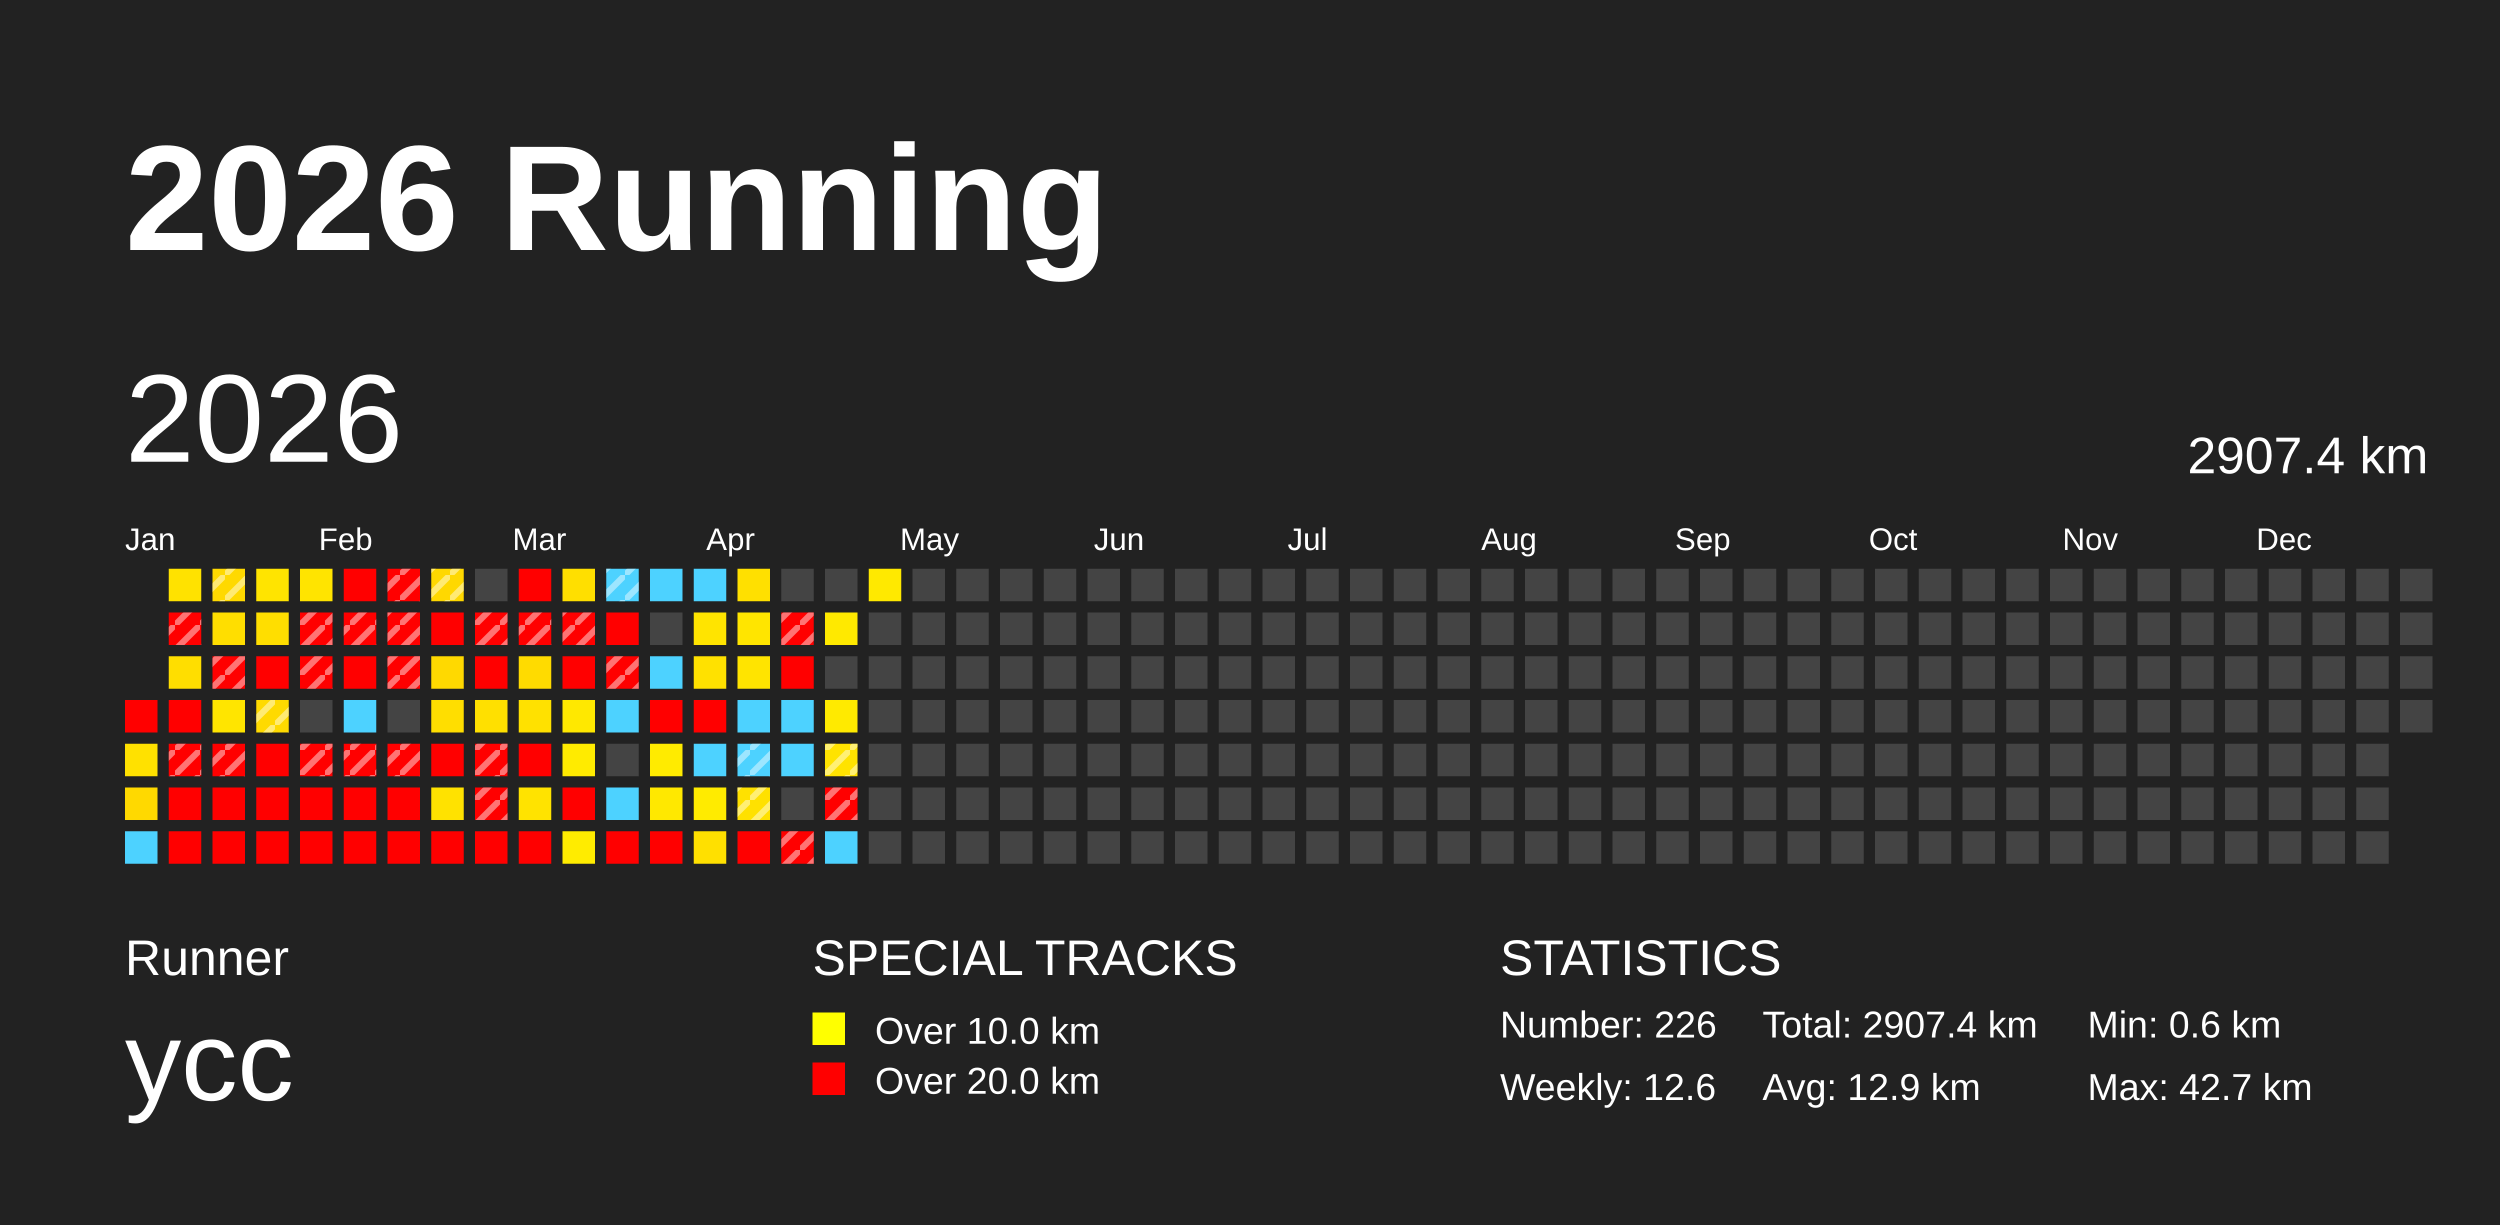
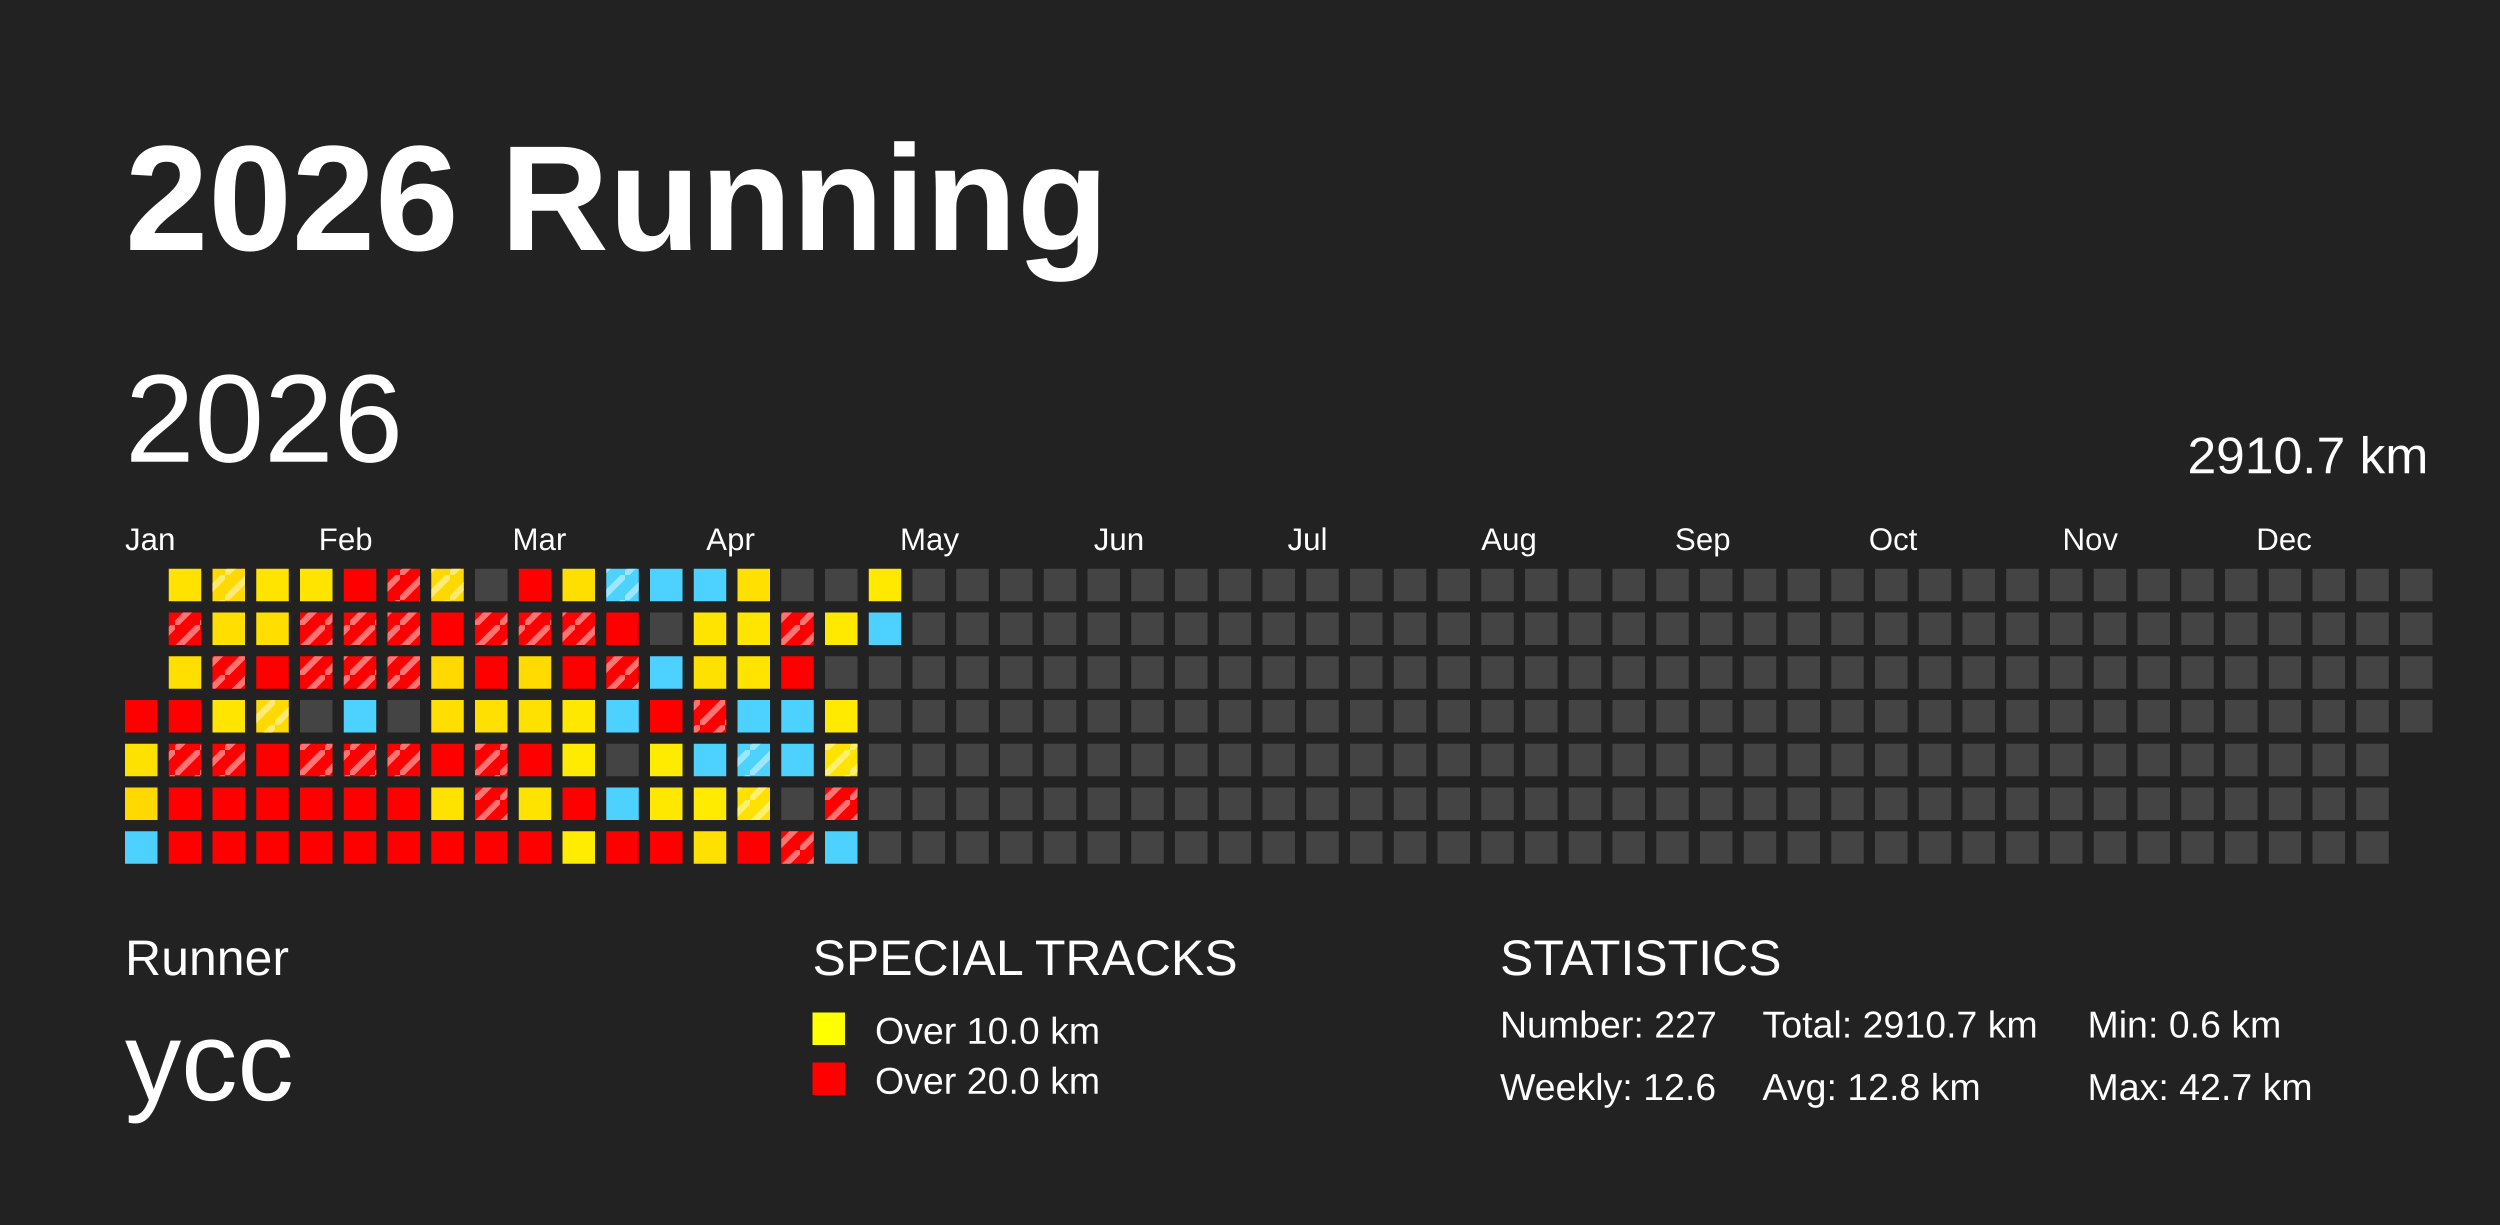
<svg xmlns="http://www.w3.org/2000/svg" baseProfile="full" height="98mm" version="1.1" viewBox="0,0,200,98" width="200mm">
  <defs>
    <pattern height="2" id="indoor-stripe" patternUnits="userSpaceOnUse" width="2">
      <line stroke="white" stroke-opacity="0.45" stroke-width="0.5" x1="0" x2="2" y1="2" y2="0" />
    </pattern>
  </defs>
  <rect fill="#222222" height="98" width="200" x="0" y="0" />
  <text fill="#FFFFFF" style="font-size:12px; font-family:Arial; font-weight:bold;" x="10" y="20">2026 Running</text>
  <text fill="#FFFFFF" style="font-size:4px; font-family:Arial" x="10" y="78">Runner</text>
  <text fill="#FFFFFF" style="font-size:9px; font-family:Arial" x="10" y="88">ycc</text>
  <text fill="#FFFFFF" style="font-size:4px; font-family:Arial" x="65" y="78">SPECIAL TRACKS</text>
  <rect fill="yellow" height="2.6" width="2.6" x="65" y="81" />
  <text fill="#FFFFFF" style="font-size:3px; font-family:Arial" x="70" y="83.5">Over 10.0 km</text>
  <rect fill="red" height="2.6" width="2.6" x="65" y="85" />
  <text fill="#FFFFFF" style="font-size:3px; font-family:Arial" x="70" y="87.5">Over 20.0 km</text>
  <text fill="#FFFFFF" style="font-size:4px; font-family:Arial" x="120" y="78">STATISTICS</text>
-   <text fill="#FFFFFF" style="font-size:3px; font-family:Arial" x="120" y="83">Number: 226</text>
+   <text fill="#FFFFFF" style="font-size:3px; font-family:Arial" x="120" y="83">Number: 227</text>
  <text fill="#FFFFFF" style="font-size:3px; font-family:Arial" x="120" y="88">Weekly: 12.6</text>
-   <text fill="#FFFFFF" style="font-size:3px; font-family:Arial" x="141" y="83">Total: 2907.4 km</text>
-   <text fill="#FFFFFF" style="font-size:3px; font-family:Arial" x="141" y="88">Avg: 12.9 km</text>
+   <text fill="#FFFFFF" style="font-size:3px; font-family:Arial" x="141" y="83">Total: 2910.7 km</text>
+   <text fill="#FFFFFF" style="font-size:3px; font-family:Arial" x="141" y="88">Avg: 12.8 km</text>
  <text fill="#FFFFFF" style="font-size:3px; font-family:Arial" x="167" y="83">Min: 0.6 km</text>
  <text fill="#FFFFFF" style="font-size:3px; font-family:Arial" x="167" y="88">Max: 42.7 km</text>
  <text dominant-baseline="hanging" fill="#FFFFFF" style="font-size:10.0px; font-family:Arial;" x="10" y="30">2026</text>
-   <text dominant-baseline="hanging" fill="#FFFFFF" style="font-size:4.125px; font-family:Arial;" x="175" y="35">2907.4 km</text>
+   <text dominant-baseline="hanging" fill="#FFFFFF" style="font-size:4.125px; font-family:Arial;" x="175" y="35">2910.7 km</text>
  <text fill="#FFFFFF" style="font-size:2.5px; font-family:Arial" x="10.0" y="44">Jan</text>
  <text fill="#FFFFFF" style="font-size:2.5px; font-family:Arial" x="25.5" y="44">Feb</text>
  <text fill="#FFFFFF" style="font-size:2.5px; font-family:Arial" x="41.0" y="44">Mar</text>
  <text fill="#FFFFFF" style="font-size:2.5px; font-family:Arial" x="56.5" y="44">Apr</text>
  <text fill="#FFFFFF" style="font-size:2.5px; font-family:Arial" x="72.0" y="44">May</text>
  <text fill="#FFFFFF" style="font-size:2.5px; font-family:Arial" x="87.5" y="44">Jun</text>
  <text fill="#FFFFFF" style="font-size:2.5px; font-family:Arial" x="103.0" y="44">Jul</text>
  <text fill="#FFFFFF" style="font-size:2.5px; font-family:Arial" x="118.5" y="44">Aug</text>
  <text fill="#FFFFFF" style="font-size:2.5px; font-family:Arial" x="134.0" y="44">Sep</text>
  <text fill="#FFFFFF" style="font-size:2.5px; font-family:Arial" x="149.5" y="44">Oct</text>
  <text fill="#FFFFFF" style="font-size:2.5px; font-family:Arial" x="165.0" y="44">Nov</text>
  <text fill="#FFFFFF" style="font-size:2.5px; font-family:Arial" x="180.5" y="44">Dec</text>
  <rect fill="red" height="2.6" width="2.6" x="10.0" y="56.0" />
  <rect fill="#ffe100" height="2.6" width="2.6" x="10.0" y="59.5" />
  <rect fill="#ffd900" height="2.6" width="2.6" x="10.0" y="63.0" />
  <rect fill="#4dd2ff" height="2.6" width="2.6" x="10.0" y="66.5" />
  <rect fill="#ffe200" height="2.6" width="2.6" x="13.5" y="45.5" />
  <rect fill="red" height="2.6" width="2.6" x="13.5" y="49.0" />
  <rect fill="url(#indoor-stripe)" height="2.6" width="2.6" x="13.5" y="49.0" />
  <rect fill="#ffde00" height="2.6" width="2.6" x="13.5" y="52.5" />
  <rect fill="red" height="2.6" width="2.6" x="13.5" y="56.0" />
  <rect fill="red" height="2.6" width="2.6" x="13.5" y="59.5" />
  <rect fill="url(#indoor-stripe)" height="2.6" width="2.6" x="13.5" y="59.5" />
  <rect fill="red" height="2.6" width="2.6" x="13.5" y="63.0" />
  <rect fill="red" height="2.6" width="2.6" x="13.5" y="66.5" />
  <rect fill="#ffd900" height="2.6" width="2.6" x="17.0" y="45.5" />
  <rect fill="url(#indoor-stripe)" height="2.6" width="2.6" x="17.0" y="45.5" />
  <rect fill="#ffde00" height="2.6" width="2.6" x="17.0" y="49.0" />
  <rect fill="red" height="2.6" width="2.6" x="17.0" y="52.5" />
  <rect fill="url(#indoor-stripe)" height="2.6" width="2.6" x="17.0" y="52.5" />
  <rect fill="#ffe500" height="2.6" width="2.6" x="17.0" y="56.0" />
  <rect fill="red" height="2.6" width="2.6" x="17.0" y="59.5" />
  <rect fill="url(#indoor-stripe)" height="2.6" width="2.6" x="17.0" y="59.5" />
  <rect fill="red" height="2.6" width="2.6" x="17.0" y="63.0" />
  <rect fill="red" height="2.6" width="2.6" x="17.0" y="66.5" />
  <rect fill="#ffe400" height="2.6" width="2.6" x="20.5" y="45.5" />
  <rect fill="#ffde00" height="2.6" width="2.6" x="20.5" y="49.0" />
  <rect fill="red" height="2.6" width="2.6" x="20.5" y="52.5" />
  <rect fill="#ffda00" height="2.6" width="2.6" x="20.5" y="56.0" />
  <rect fill="url(#indoor-stripe)" height="2.6" width="2.6" x="20.5" y="56.0" />
  <rect fill="red" height="2.6" width="2.6" x="20.5" y="59.5" />
  <rect fill="red" height="2.6" width="2.6" x="20.5" y="63.0" />
  <rect fill="red" height="2.6" width="2.6" x="20.5" y="66.5" />
  <rect fill="#ffe400" height="2.6" width="2.6" x="24.0" y="45.5" />
  <rect fill="red" height="2.6" width="2.6" x="24.0" y="49.0" />
  <rect fill="url(#indoor-stripe)" height="2.6" width="2.6" x="24.0" y="49.0" />
  <rect fill="red" height="2.6" width="2.6" x="24.0" y="52.5" />
  <rect fill="url(#indoor-stripe)" height="2.6" width="2.6" x="24.0" y="52.5" />
  <rect fill="#444444" height="2.6" width="2.6" x="24.0" y="56.0" />
  <rect fill="red" height="2.6" width="2.6" x="24.0" y="59.5" />
  <rect fill="url(#indoor-stripe)" height="2.6" width="2.6" x="24.0" y="59.5" />
  <rect fill="red" height="2.6" width="2.6" x="24.0" y="63.0" />
  <rect fill="red" height="2.6" width="2.6" x="24.0" y="66.5" />
  <rect fill="red" height="2.6" width="2.6" x="27.5" y="45.5" />
  <rect fill="red" height="2.6" width="2.6" x="27.5" y="49.0" />
  <rect fill="url(#indoor-stripe)" height="2.6" width="2.6" x="27.5" y="49.0" />
  <rect fill="red" height="2.6" width="2.6" x="27.5" y="52.5" />
+   <rect fill="url(#indoor-stripe)" height="2.6" width="2.6" x="27.5" y="52.5" />
  <rect fill="#4dd2ff" height="2.6" width="2.6" x="27.5" y="56.0" />
  <rect fill="red" height="2.6" width="2.6" x="27.5" y="59.5" />
  <rect fill="url(#indoor-stripe)" height="2.6" width="2.6" x="27.5" y="59.5" />
  <rect fill="red" height="2.6" width="2.6" x="27.5" y="63.0" />
  <rect fill="red" height="2.6" width="2.6" x="27.5" y="66.5" />
  <rect fill="red" height="2.6" width="2.6" x="31.0" y="45.5" />
  <rect fill="url(#indoor-stripe)" height="2.6" width="2.6" x="31.0" y="45.5" />
  <rect fill="red" height="2.6" width="2.6" x="31.0" y="49.0" />
  <rect fill="url(#indoor-stripe)" height="2.6" width="2.6" x="31.0" y="49.0" />
  <rect fill="red" height="2.6" width="2.6" x="31.0" y="52.5" />
  <rect fill="url(#indoor-stripe)" height="2.6" width="2.6" x="31.0" y="52.5" />
  <rect fill="#444444" height="2.6" width="2.6" x="31.0" y="56.0" />
  <rect fill="red" height="2.6" width="2.6" x="31.0" y="59.5" />
  <rect fill="url(#indoor-stripe)" height="2.6" width="2.6" x="31.0" y="59.5" />
  <rect fill="red" height="2.6" width="2.6" x="31.0" y="63.0" />
  <rect fill="red" height="2.6" width="2.6" x="31.0" y="66.5" />
  <rect fill="#ffd800" height="2.6" width="2.6" x="34.5" y="45.5" />
  <rect fill="url(#indoor-stripe)" height="2.6" width="2.6" x="34.5" y="45.5" />
  <rect fill="red" height="2.6" width="2.6" x="34.5" y="49.0" />
  <rect fill="#ffd900" height="2.6" width="2.6" x="34.5" y="52.5" />
  <rect fill="#ffde00" height="2.6" width="2.6" x="34.5" y="56.0" />
  <rect fill="red" height="2.6" width="2.6" x="34.5" y="59.5" />
  <rect fill="#ffe200" height="2.6" width="2.6" x="34.5" y="63.0" />
  <rect fill="red" height="2.6" width="2.6" x="34.5" y="66.5" />
  <rect fill="#444444" height="2.6" width="2.6" x="38.0" y="45.5" />
  <rect fill="red" height="2.6" width="2.6" x="38.0" y="49.0" />
  <rect fill="url(#indoor-stripe)" height="2.6" width="2.6" x="38.0" y="49.0" />
  <rect fill="red" height="2.6" width="2.6" x="38.0" y="52.5" />
  <rect fill="#ffe000" height="2.6" width="2.6" x="38.0" y="56.0" />
  <rect fill="red" height="2.6" width="2.6" x="38.0" y="59.5" />
  <rect fill="url(#indoor-stripe)" height="2.6" width="2.6" x="38.0" y="59.5" />
  <rect fill="red" height="2.6" width="2.6" x="38.0" y="63.0" />
  <rect fill="url(#indoor-stripe)" height="2.6" width="2.6" x="38.0" y="63.0" />
  <rect fill="red" height="2.6" width="2.6" x="38.0" y="66.5" />
  <rect fill="red" height="2.6" width="2.6" x="41.5" y="45.5" />
  <rect fill="red" height="2.6" width="2.6" x="41.5" y="49.0" />
  <rect fill="url(#indoor-stripe)" height="2.6" width="2.6" x="41.5" y="49.0" />
  <rect fill="#ffdb00" height="2.6" width="2.6" x="41.5" y="52.5" />
  <rect fill="#ffe100" height="2.6" width="2.6" x="41.5" y="56.0" />
  <rect fill="red" height="2.6" width="2.6" x="41.5" y="59.5" />
  <rect fill="#ffe300" height="2.6" width="2.6" x="41.5" y="63.0" />
  <rect fill="red" height="2.6" width="2.6" x="41.5" y="66.5" />
  <rect fill="#ffdf00" height="2.6" width="2.6" x="45.0" y="45.5" />
  <rect fill="red" height="2.6" width="2.6" x="45.0" y="49.0" />
  <rect fill="url(#indoor-stripe)" height="2.6" width="2.6" x="45.0" y="49.0" />
  <rect fill="red" height="2.6" width="2.6" x="45.0" y="52.5" />
  <rect fill="#ffe800" height="2.6" width="2.6" x="45.0" y="56.0" />
  <rect fill="#ffeb00" height="2.6" width="2.6" x="45.0" y="59.5" />
  <rect fill="red" height="2.6" width="2.6" x="45.0" y="63.0" />
  <rect fill="#ffec00" height="2.6" width="2.6" x="45.0" y="66.5" />
  <rect fill="#4dd2ff" height="2.6" width="2.6" x="48.5" y="45.5" />
  <rect fill="url(#indoor-stripe)" height="2.6" width="2.6" x="48.5" y="45.5" />
  <rect fill="red" height="2.6" width="2.6" x="48.5" y="49.0" />
  <rect fill="red" height="2.6" width="2.6" x="48.5" y="52.5" />
  <rect fill="url(#indoor-stripe)" height="2.6" width="2.6" x="48.5" y="52.5" />
  <rect fill="#4dd2ff" height="2.6" width="2.6" x="48.5" y="56.0" />
  <rect fill="#444444" height="2.6" width="2.6" x="48.5" y="59.5" />
  <rect fill="#4dd2ff" height="2.6" width="2.6" x="48.5" y="63.0" />
  <rect fill="red" height="2.6" width="2.6" x="48.5" y="66.5" />
  <rect fill="#4dd2ff" height="2.6" width="2.6" x="52.0" y="45.5" />
  <rect fill="#444444" height="2.6" width="2.6" x="52.0" y="49.0" />
  <rect fill="#4dd2ff" height="2.6" width="2.6" x="52.0" y="52.5" />
  <rect fill="red" height="2.6" width="2.6" x="52.0" y="56.0" />
  <rect fill="#ffeb00" height="2.6" width="2.6" x="52.0" y="59.5" />
  <rect fill="#ffe800" height="2.6" width="2.6" x="52.0" y="63.0" />
  <rect fill="red" height="2.6" width="2.6" x="52.0" y="66.5" />
  <rect fill="#4dd2ff" height="2.6" width="2.6" x="55.5" y="45.5" />
  <rect fill="#ffe400" height="2.6" width="2.6" x="55.5" y="49.0" />
  <rect fill="#ffe100" height="2.6" width="2.6" x="55.5" y="52.5" />
  <rect fill="red" height="2.6" width="2.6" x="55.5" y="56.0" />
+   <rect fill="url(#indoor-stripe)" height="2.6" width="2.6" x="55.5" y="56.0" />
  <rect fill="#4dd2ff" height="2.6" width="2.6" x="55.5" y="59.5" />
  <rect fill="#ffeb00" height="2.6" width="2.6" x="55.5" y="63.0" />
  <rect fill="#ffe000" height="2.6" width="2.6" x="55.5" y="66.5" />
  <rect fill="#ffe000" height="2.6" width="2.6" x="59.0" y="45.5" />
  <rect fill="#ffe500" height="2.6" width="2.6" x="59.0" y="49.0" />
  <rect fill="#ffe400" height="2.6" width="2.6" x="59.0" y="52.5" />
  <rect fill="#4dd2ff" height="2.6" width="2.6" x="59.0" y="56.0" />
  <rect fill="#4dd2ff" height="2.6" width="2.6" x="59.0" y="59.5" />
  <rect fill="url(#indoor-stripe)" height="2.6" width="2.6" x="59.0" y="59.5" />
  <rect fill="#ffe100" height="2.6" width="2.6" x="59.0" y="63.0" />
  <rect fill="url(#indoor-stripe)" height="2.6" width="2.6" x="59.0" y="63.0" />
  <rect fill="red" height="2.6" width="2.6" x="59.0" y="66.5" />
  <rect fill="#444444" height="2.6" width="2.6" x="62.5" y="45.5" />
  <rect fill="red" height="2.6" width="2.6" x="62.5" y="49.0" />
  <rect fill="url(#indoor-stripe)" height="2.6" width="2.6" x="62.5" y="49.0" />
  <rect fill="red" height="2.6" width="2.6" x="62.5" y="52.5" />
  <rect fill="#4dd2ff" height="2.6" width="2.6" x="62.5" y="56.0" />
  <rect fill="#4dd2ff" height="2.6" width="2.6" x="62.5" y="59.5" />
  <rect fill="#444444" height="2.6" width="2.6" x="62.5" y="63.0" />
  <rect fill="red" height="2.6" width="2.6" x="62.5" y="66.5" />
  <rect fill="url(#indoor-stripe)" height="2.6" width="2.6" x="62.5" y="66.5" />
  <rect fill="#444444" height="2.6" width="2.6" x="66.0" y="45.5" />
  <rect fill="#ffe900" height="2.6" width="2.6" x="66.0" y="49.0" />
  <rect fill="#444444" height="2.6" width="2.6" x="66.0" y="52.5" />
  <rect fill="#ffea00" height="2.6" width="2.6" x="66.0" y="56.0" />
  <rect fill="#ffe300" height="2.6" width="2.6" x="66.0" y="59.5" />
  <rect fill="url(#indoor-stripe)" height="2.6" width="2.6" x="66.0" y="59.5" />
  <rect fill="red" height="2.6" width="2.6" x="66.0" y="63.0" />
  <rect fill="url(#indoor-stripe)" height="2.6" width="2.6" x="66.0" y="63.0" />
  <rect fill="#4dd2ff" height="2.6" width="2.6" x="66.0" y="66.5" />
  <rect fill="#ffe900" height="2.6" width="2.6" x="69.5" y="45.5" />
-   <rect fill="#444444" height="2.6" width="2.6" x="69.5" y="49.0" />
+   <rect fill="#4dd2ff" height="2.6" width="2.6" x="69.5" y="49.0" />
  <rect fill="#444444" height="2.6" width="2.6" x="69.5" y="52.5" />
  <rect fill="#444444" height="2.6" width="2.6" x="69.5" y="56.0" />
  <rect fill="#444444" height="2.6" width="2.6" x="69.5" y="59.5" />
  <rect fill="#444444" height="2.6" width="2.6" x="69.5" y="63.0" />
  <rect fill="#444444" height="2.6" width="2.6" x="69.5" y="66.5" />
  <rect fill="#444444" height="2.6" width="2.6" x="73.0" y="45.5" />
  <rect fill="#444444" height="2.6" width="2.6" x="73.0" y="49.0" />
  <rect fill="#444444" height="2.6" width="2.6" x="73.0" y="52.5" />
  <rect fill="#444444" height="2.6" width="2.6" x="73.0" y="56.0" />
  <rect fill="#444444" height="2.6" width="2.6" x="73.0" y="59.5" />
  <rect fill="#444444" height="2.6" width="2.6" x="73.0" y="63.0" />
  <rect fill="#444444" height="2.6" width="2.6" x="73.0" y="66.5" />
  <rect fill="#444444" height="2.6" width="2.6" x="76.5" y="45.5" />
  <rect fill="#444444" height="2.6" width="2.6" x="76.5" y="49.0" />
  <rect fill="#444444" height="2.6" width="2.6" x="76.5" y="52.5" />
  <rect fill="#444444" height="2.6" width="2.6" x="76.5" y="56.0" />
  <rect fill="#444444" height="2.6" width="2.6" x="76.5" y="59.5" />
  <rect fill="#444444" height="2.6" width="2.6" x="76.5" y="63.0" />
  <rect fill="#444444" height="2.6" width="2.6" x="76.5" y="66.5" />
  <rect fill="#444444" height="2.6" width="2.6" x="80.0" y="45.5" />
  <rect fill="#444444" height="2.6" width="2.6" x="80.0" y="49.0" />
  <rect fill="#444444" height="2.6" width="2.6" x="80.0" y="52.5" />
  <rect fill="#444444" height="2.6" width="2.6" x="80.0" y="56.0" />
  <rect fill="#444444" height="2.6" width="2.6" x="80.0" y="59.5" />
  <rect fill="#444444" height="2.6" width="2.6" x="80.0" y="63.0" />
  <rect fill="#444444" height="2.6" width="2.6" x="80.0" y="66.5" />
  <rect fill="#444444" height="2.6" width="2.6" x="83.5" y="45.5" />
  <rect fill="#444444" height="2.6" width="2.6" x="83.5" y="49.0" />
  <rect fill="#444444" height="2.6" width="2.6" x="83.5" y="52.5" />
  <rect fill="#444444" height="2.6" width="2.6" x="83.5" y="56.0" />
  <rect fill="#444444" height="2.6" width="2.6" x="83.5" y="59.5" />
  <rect fill="#444444" height="2.6" width="2.6" x="83.5" y="63.0" />
  <rect fill="#444444" height="2.6" width="2.6" x="83.5" y="66.5" />
  <rect fill="#444444" height="2.6" width="2.6" x="87.0" y="45.5" />
  <rect fill="#444444" height="2.6" width="2.6" x="87.0" y="49.0" />
  <rect fill="#444444" height="2.6" width="2.6" x="87.0" y="52.5" />
  <rect fill="#444444" height="2.6" width="2.6" x="87.0" y="56.0" />
  <rect fill="#444444" height="2.6" width="2.6" x="87.0" y="59.5" />
  <rect fill="#444444" height="2.6" width="2.6" x="87.0" y="63.0" />
  <rect fill="#444444" height="2.6" width="2.6" x="87.0" y="66.5" />
  <rect fill="#444444" height="2.6" width="2.6" x="90.5" y="45.5" />
  <rect fill="#444444" height="2.6" width="2.6" x="90.5" y="49.0" />
  <rect fill="#444444" height="2.6" width="2.6" x="90.5" y="52.5" />
  <rect fill="#444444" height="2.6" width="2.6" x="90.5" y="56.0" />
  <rect fill="#444444" height="2.6" width="2.6" x="90.5" y="59.5" />
  <rect fill="#444444" height="2.6" width="2.6" x="90.5" y="63.0" />
  <rect fill="#444444" height="2.6" width="2.6" x="90.5" y="66.5" />
  <rect fill="#444444" height="2.6" width="2.6" x="94.0" y="45.5" />
  <rect fill="#444444" height="2.6" width="2.6" x="94.0" y="49.0" />
  <rect fill="#444444" height="2.6" width="2.6" x="94.0" y="52.5" />
  <rect fill="#444444" height="2.6" width="2.6" x="94.0" y="56.0" />
  <rect fill="#444444" height="2.6" width="2.6" x="94.0" y="59.5" />
  <rect fill="#444444" height="2.6" width="2.6" x="94.0" y="63.0" />
  <rect fill="#444444" height="2.6" width="2.6" x="94.0" y="66.5" />
  <rect fill="#444444" height="2.6" width="2.6" x="97.5" y="45.5" />
  <rect fill="#444444" height="2.6" width="2.6" x="97.5" y="49.0" />
  <rect fill="#444444" height="2.6" width="2.6" x="97.5" y="52.5" />
  <rect fill="#444444" height="2.6" width="2.6" x="97.5" y="56.0" />
  <rect fill="#444444" height="2.6" width="2.6" x="97.5" y="59.5" />
  <rect fill="#444444" height="2.6" width="2.6" x="97.5" y="63.0" />
  <rect fill="#444444" height="2.6" width="2.6" x="97.5" y="66.5" />
  <rect fill="#444444" height="2.6" width="2.6" x="101.0" y="45.5" />
  <rect fill="#444444" height="2.6" width="2.6" x="101.0" y="49.0" />
  <rect fill="#444444" height="2.6" width="2.6" x="101.0" y="52.5" />
  <rect fill="#444444" height="2.6" width="2.6" x="101.0" y="56.0" />
  <rect fill="#444444" height="2.6" width="2.6" x="101.0" y="59.5" />
  <rect fill="#444444" height="2.6" width="2.6" x="101.0" y="63.0" />
  <rect fill="#444444" height="2.6" width="2.6" x="101.0" y="66.5" />
  <rect fill="#444444" height="2.6" width="2.6" x="104.5" y="45.5" />
  <rect fill="#444444" height="2.6" width="2.6" x="104.5" y="49.0" />
  <rect fill="#444444" height="2.6" width="2.6" x="104.5" y="52.5" />
  <rect fill="#444444" height="2.6" width="2.6" x="104.5" y="56.0" />
  <rect fill="#444444" height="2.6" width="2.6" x="104.5" y="59.5" />
  <rect fill="#444444" height="2.6" width="2.6" x="104.5" y="63.0" />
  <rect fill="#444444" height="2.6" width="2.6" x="104.5" y="66.5" />
  <rect fill="#444444" height="2.6" width="2.6" x="108.0" y="45.5" />
  <rect fill="#444444" height="2.6" width="2.6" x="108.0" y="49.0" />
  <rect fill="#444444" height="2.6" width="2.6" x="108.0" y="52.5" />
  <rect fill="#444444" height="2.6" width="2.6" x="108.0" y="56.0" />
  <rect fill="#444444" height="2.6" width="2.6" x="108.0" y="59.5" />
  <rect fill="#444444" height="2.6" width="2.6" x="108.0" y="63.0" />
  <rect fill="#444444" height="2.6" width="2.6" x="108.0" y="66.5" />
  <rect fill="#444444" height="2.6" width="2.6" x="111.5" y="45.5" />
  <rect fill="#444444" height="2.6" width="2.6" x="111.5" y="49.0" />
  <rect fill="#444444" height="2.6" width="2.6" x="111.5" y="52.5" />
  <rect fill="#444444" height="2.6" width="2.6" x="111.5" y="56.0" />
  <rect fill="#444444" height="2.6" width="2.6" x="111.5" y="59.5" />
  <rect fill="#444444" height="2.6" width="2.6" x="111.5" y="63.0" />
  <rect fill="#444444" height="2.6" width="2.6" x="111.5" y="66.5" />
  <rect fill="#444444" height="2.6" width="2.6" x="115.0" y="45.5" />
  <rect fill="#444444" height="2.6" width="2.6" x="115.0" y="49.0" />
  <rect fill="#444444" height="2.6" width="2.6" x="115.0" y="52.5" />
  <rect fill="#444444" height="2.6" width="2.6" x="115.0" y="56.0" />
  <rect fill="#444444" height="2.6" width="2.6" x="115.0" y="59.5" />
  <rect fill="#444444" height="2.6" width="2.6" x="115.0" y="63.0" />
  <rect fill="#444444" height="2.6" width="2.6" x="115.0" y="66.5" />
  <rect fill="#444444" height="2.6" width="2.6" x="118.5" y="45.5" />
  <rect fill="#444444" height="2.6" width="2.6" x="118.5" y="49.0" />
  <rect fill="#444444" height="2.6" width="2.6" x="118.5" y="52.5" />
  <rect fill="#444444" height="2.6" width="2.6" x="118.5" y="56.0" />
  <rect fill="#444444" height="2.6" width="2.6" x="118.5" y="59.5" />
  <rect fill="#444444" height="2.6" width="2.6" x="118.5" y="63.0" />
  <rect fill="#444444" height="2.6" width="2.6" x="118.5" y="66.5" />
  <rect fill="#444444" height="2.6" width="2.6" x="122.0" y="45.5" />
  <rect fill="#444444" height="2.6" width="2.6" x="122.0" y="49.0" />
  <rect fill="#444444" height="2.6" width="2.6" x="122.0" y="52.5" />
  <rect fill="#444444" height="2.6" width="2.6" x="122.0" y="56.0" />
  <rect fill="#444444" height="2.6" width="2.6" x="122.0" y="59.5" />
  <rect fill="#444444" height="2.6" width="2.6" x="122.0" y="63.0" />
  <rect fill="#444444" height="2.6" width="2.6" x="122.0" y="66.5" />
  <rect fill="#444444" height="2.6" width="2.6" x="125.5" y="45.5" />
  <rect fill="#444444" height="2.6" width="2.6" x="125.5" y="49.0" />
  <rect fill="#444444" height="2.6" width="2.6" x="125.5" y="52.5" />
  <rect fill="#444444" height="2.6" width="2.6" x="125.5" y="56.0" />
  <rect fill="#444444" height="2.6" width="2.6" x="125.5" y="59.5" />
  <rect fill="#444444" height="2.6" width="2.6" x="125.5" y="63.0" />
  <rect fill="#444444" height="2.6" width="2.6" x="125.5" y="66.5" />
  <rect fill="#444444" height="2.6" width="2.6" x="129.0" y="45.5" />
  <rect fill="#444444" height="2.6" width="2.6" x="129.0" y="49.0" />
  <rect fill="#444444" height="2.6" width="2.6" x="129.0" y="52.5" />
  <rect fill="#444444" height="2.6" width="2.6" x="129.0" y="56.0" />
  <rect fill="#444444" height="2.6" width="2.6" x="129.0" y="59.5" />
  <rect fill="#444444" height="2.6" width="2.6" x="129.0" y="63.0" />
  <rect fill="#444444" height="2.6" width="2.6" x="129.0" y="66.5" />
  <rect fill="#444444" height="2.6" width="2.6" x="132.5" y="45.5" />
  <rect fill="#444444" height="2.6" width="2.6" x="132.5" y="49.0" />
  <rect fill="#444444" height="2.6" width="2.6" x="132.5" y="52.5" />
  <rect fill="#444444" height="2.6" width="2.6" x="132.5" y="56.0" />
  <rect fill="#444444" height="2.6" width="2.6" x="132.5" y="59.5" />
  <rect fill="#444444" height="2.6" width="2.6" x="132.5" y="63.0" />
  <rect fill="#444444" height="2.6" width="2.6" x="132.5" y="66.5" />
  <rect fill="#444444" height="2.6" width="2.6" x="136.0" y="45.5" />
  <rect fill="#444444" height="2.6" width="2.6" x="136.0" y="49.0" />
  <rect fill="#444444" height="2.6" width="2.6" x="136.0" y="52.5" />
  <rect fill="#444444" height="2.6" width="2.6" x="136.0" y="56.0" />
  <rect fill="#444444" height="2.6" width="2.6" x="136.0" y="59.5" />
  <rect fill="#444444" height="2.6" width="2.6" x="136.0" y="63.0" />
  <rect fill="#444444" height="2.6" width="2.6" x="136.0" y="66.5" />
  <rect fill="#444444" height="2.6" width="2.6" x="139.5" y="45.5" />
  <rect fill="#444444" height="2.6" width="2.6" x="139.5" y="49.0" />
  <rect fill="#444444" height="2.6" width="2.6" x="139.5" y="52.5" />
  <rect fill="#444444" height="2.6" width="2.6" x="139.5" y="56.0" />
  <rect fill="#444444" height="2.6" width="2.6" x="139.5" y="59.5" />
  <rect fill="#444444" height="2.6" width="2.6" x="139.5" y="63.0" />
  <rect fill="#444444" height="2.6" width="2.6" x="139.5" y="66.5" />
  <rect fill="#444444" height="2.6" width="2.6" x="143.0" y="45.5" />
  <rect fill="#444444" height="2.6" width="2.6" x="143.0" y="49.0" />
  <rect fill="#444444" height="2.6" width="2.6" x="143.0" y="52.5" />
  <rect fill="#444444" height="2.6" width="2.6" x="143.0" y="56.0" />
  <rect fill="#444444" height="2.6" width="2.6" x="143.0" y="59.5" />
  <rect fill="#444444" height="2.6" width="2.6" x="143.0" y="63.0" />
  <rect fill="#444444" height="2.6" width="2.6" x="143.0" y="66.5" />
  <rect fill="#444444" height="2.6" width="2.6" x="146.5" y="45.5" />
  <rect fill="#444444" height="2.6" width="2.6" x="146.5" y="49.0" />
  <rect fill="#444444" height="2.6" width="2.6" x="146.5" y="52.5" />
  <rect fill="#444444" height="2.6" width="2.6" x="146.5" y="56.0" />
  <rect fill="#444444" height="2.6" width="2.6" x="146.5" y="59.5" />
  <rect fill="#444444" height="2.6" width="2.6" x="146.5" y="63.0" />
  <rect fill="#444444" height="2.6" width="2.6" x="146.5" y="66.5" />
  <rect fill="#444444" height="2.6" width="2.6" x="150.0" y="45.5" />
  <rect fill="#444444" height="2.6" width="2.6" x="150.0" y="49.0" />
  <rect fill="#444444" height="2.6" width="2.6" x="150.0" y="52.5" />
  <rect fill="#444444" height="2.6" width="2.6" x="150.0" y="56.0" />
  <rect fill="#444444" height="2.6" width="2.6" x="150.0" y="59.5" />
  <rect fill="#444444" height="2.6" width="2.6" x="150.0" y="63.0" />
  <rect fill="#444444" height="2.6" width="2.6" x="150.0" y="66.5" />
  <rect fill="#444444" height="2.6" width="2.6" x="153.5" y="45.5" />
  <rect fill="#444444" height="2.6" width="2.6" x="153.5" y="49.0" />
  <rect fill="#444444" height="2.6" width="2.6" x="153.5" y="52.5" />
  <rect fill="#444444" height="2.6" width="2.6" x="153.5" y="56.0" />
  <rect fill="#444444" height="2.6" width="2.6" x="153.5" y="59.5" />
  <rect fill="#444444" height="2.6" width="2.6" x="153.5" y="63.0" />
  <rect fill="#444444" height="2.6" width="2.6" x="153.5" y="66.5" />
  <rect fill="#444444" height="2.6" width="2.6" x="157.0" y="45.5" />
  <rect fill="#444444" height="2.6" width="2.6" x="157.0" y="49.0" />
  <rect fill="#444444" height="2.6" width="2.6" x="157.0" y="52.5" />
  <rect fill="#444444" height="2.6" width="2.6" x="157.0" y="56.0" />
  <rect fill="#444444" height="2.6" width="2.6" x="157.0" y="59.5" />
  <rect fill="#444444" height="2.6" width="2.6" x="157.0" y="63.0" />
  <rect fill="#444444" height="2.6" width="2.6" x="157.0" y="66.5" />
  <rect fill="#444444" height="2.6" width="2.6" x="160.5" y="45.5" />
  <rect fill="#444444" height="2.6" width="2.6" x="160.5" y="49.0" />
  <rect fill="#444444" height="2.6" width="2.6" x="160.5" y="52.5" />
  <rect fill="#444444" height="2.6" width="2.6" x="160.5" y="56.0" />
  <rect fill="#444444" height="2.6" width="2.6" x="160.5" y="59.5" />
  <rect fill="#444444" height="2.6" width="2.6" x="160.5" y="63.0" />
  <rect fill="#444444" height="2.6" width="2.6" x="160.5" y="66.5" />
  <rect fill="#444444" height="2.6" width="2.6" x="164.0" y="45.5" />
  <rect fill="#444444" height="2.6" width="2.6" x="164.0" y="49.0" />
  <rect fill="#444444" height="2.6" width="2.6" x="164.0" y="52.5" />
  <rect fill="#444444" height="2.6" width="2.6" x="164.0" y="56.0" />
  <rect fill="#444444" height="2.6" width="2.6" x="164.0" y="59.5" />
  <rect fill="#444444" height="2.6" width="2.6" x="164.0" y="63.0" />
  <rect fill="#444444" height="2.6" width="2.6" x="164.0" y="66.5" />
  <rect fill="#444444" height="2.6" width="2.6" x="167.5" y="45.5" />
  <rect fill="#444444" height="2.6" width="2.6" x="167.5" y="49.0" />
  <rect fill="#444444" height="2.6" width="2.6" x="167.5" y="52.5" />
  <rect fill="#444444" height="2.6" width="2.6" x="167.5" y="56.0" />
  <rect fill="#444444" height="2.6" width="2.6" x="167.5" y="59.5" />
  <rect fill="#444444" height="2.6" width="2.6" x="167.5" y="63.0" />
  <rect fill="#444444" height="2.6" width="2.6" x="167.5" y="66.5" />
  <rect fill="#444444" height="2.6" width="2.6" x="171.0" y="45.5" />
  <rect fill="#444444" height="2.6" width="2.6" x="171.0" y="49.0" />
  <rect fill="#444444" height="2.6" width="2.6" x="171.0" y="52.5" />
  <rect fill="#444444" height="2.6" width="2.6" x="171.0" y="56.0" />
  <rect fill="#444444" height="2.6" width="2.6" x="171.0" y="59.5" />
  <rect fill="#444444" height="2.6" width="2.6" x="171.0" y="63.0" />
  <rect fill="#444444" height="2.6" width="2.6" x="171.0" y="66.5" />
  <rect fill="#444444" height="2.6" width="2.6" x="174.5" y="45.5" />
  <rect fill="#444444" height="2.6" width="2.6" x="174.5" y="49.0" />
  <rect fill="#444444" height="2.6" width="2.6" x="174.5" y="52.5" />
  <rect fill="#444444" height="2.6" width="2.6" x="174.5" y="56.0" />
  <rect fill="#444444" height="2.6" width="2.6" x="174.5" y="59.5" />
  <rect fill="#444444" height="2.6" width="2.6" x="174.5" y="63.0" />
  <rect fill="#444444" height="2.6" width="2.6" x="174.5" y="66.5" />
  <rect fill="#444444" height="2.6" width="2.6" x="178.0" y="45.5" />
  <rect fill="#444444" height="2.6" width="2.6" x="178.0" y="49.0" />
  <rect fill="#444444" height="2.6" width="2.6" x="178.0" y="52.5" />
  <rect fill="#444444" height="2.6" width="2.6" x="178.0" y="56.0" />
  <rect fill="#444444" height="2.6" width="2.6" x="178.0" y="59.5" />
  <rect fill="#444444" height="2.6" width="2.6" x="178.0" y="63.0" />
  <rect fill="#444444" height="2.6" width="2.6" x="178.0" y="66.5" />
  <rect fill="#444444" height="2.6" width="2.6" x="181.5" y="45.5" />
  <rect fill="#444444" height="2.6" width="2.6" x="181.5" y="49.0" />
  <rect fill="#444444" height="2.6" width="2.6" x="181.5" y="52.5" />
  <rect fill="#444444" height="2.6" width="2.6" x="181.5" y="56.0" />
  <rect fill="#444444" height="2.6" width="2.6" x="181.5" y="59.5" />
  <rect fill="#444444" height="2.6" width="2.6" x="181.5" y="63.0" />
  <rect fill="#444444" height="2.6" width="2.6" x="181.5" y="66.5" />
  <rect fill="#444444" height="2.6" width="2.6" x="185.0" y="45.5" />
  <rect fill="#444444" height="2.6" width="2.6" x="185.0" y="49.0" />
  <rect fill="#444444" height="2.6" width="2.6" x="185.0" y="52.5" />
  <rect fill="#444444" height="2.6" width="2.6" x="185.0" y="56.0" />
  <rect fill="#444444" height="2.6" width="2.6" x="185.0" y="59.5" />
  <rect fill="#444444" height="2.6" width="2.6" x="185.0" y="63.0" />
  <rect fill="#444444" height="2.6" width="2.6" x="185.0" y="66.5" />
  <rect fill="#444444" height="2.6" width="2.6" x="188.5" y="45.5" />
  <rect fill="#444444" height="2.6" width="2.6" x="188.5" y="49.0" />
  <rect fill="#444444" height="2.6" width="2.6" x="188.5" y="52.5" />
  <rect fill="#444444" height="2.6" width="2.6" x="188.5" y="56.0" />
  <rect fill="#444444" height="2.6" width="2.6" x="188.5" y="59.5" />
  <rect fill="#444444" height="2.6" width="2.6" x="188.5" y="63.0" />
  <rect fill="#444444" height="2.6" width="2.6" x="188.5" y="66.5" />
  <rect fill="#444444" height="2.6" width="2.6" x="192.0" y="45.5" />
  <rect fill="#444444" height="2.6" width="2.6" x="192.0" y="49.0" />
  <rect fill="#444444" height="2.6" width="2.6" x="192.0" y="52.5" />
  <rect fill="#444444" height="2.6" width="2.6" x="192.0" y="56.0" />
</svg>
